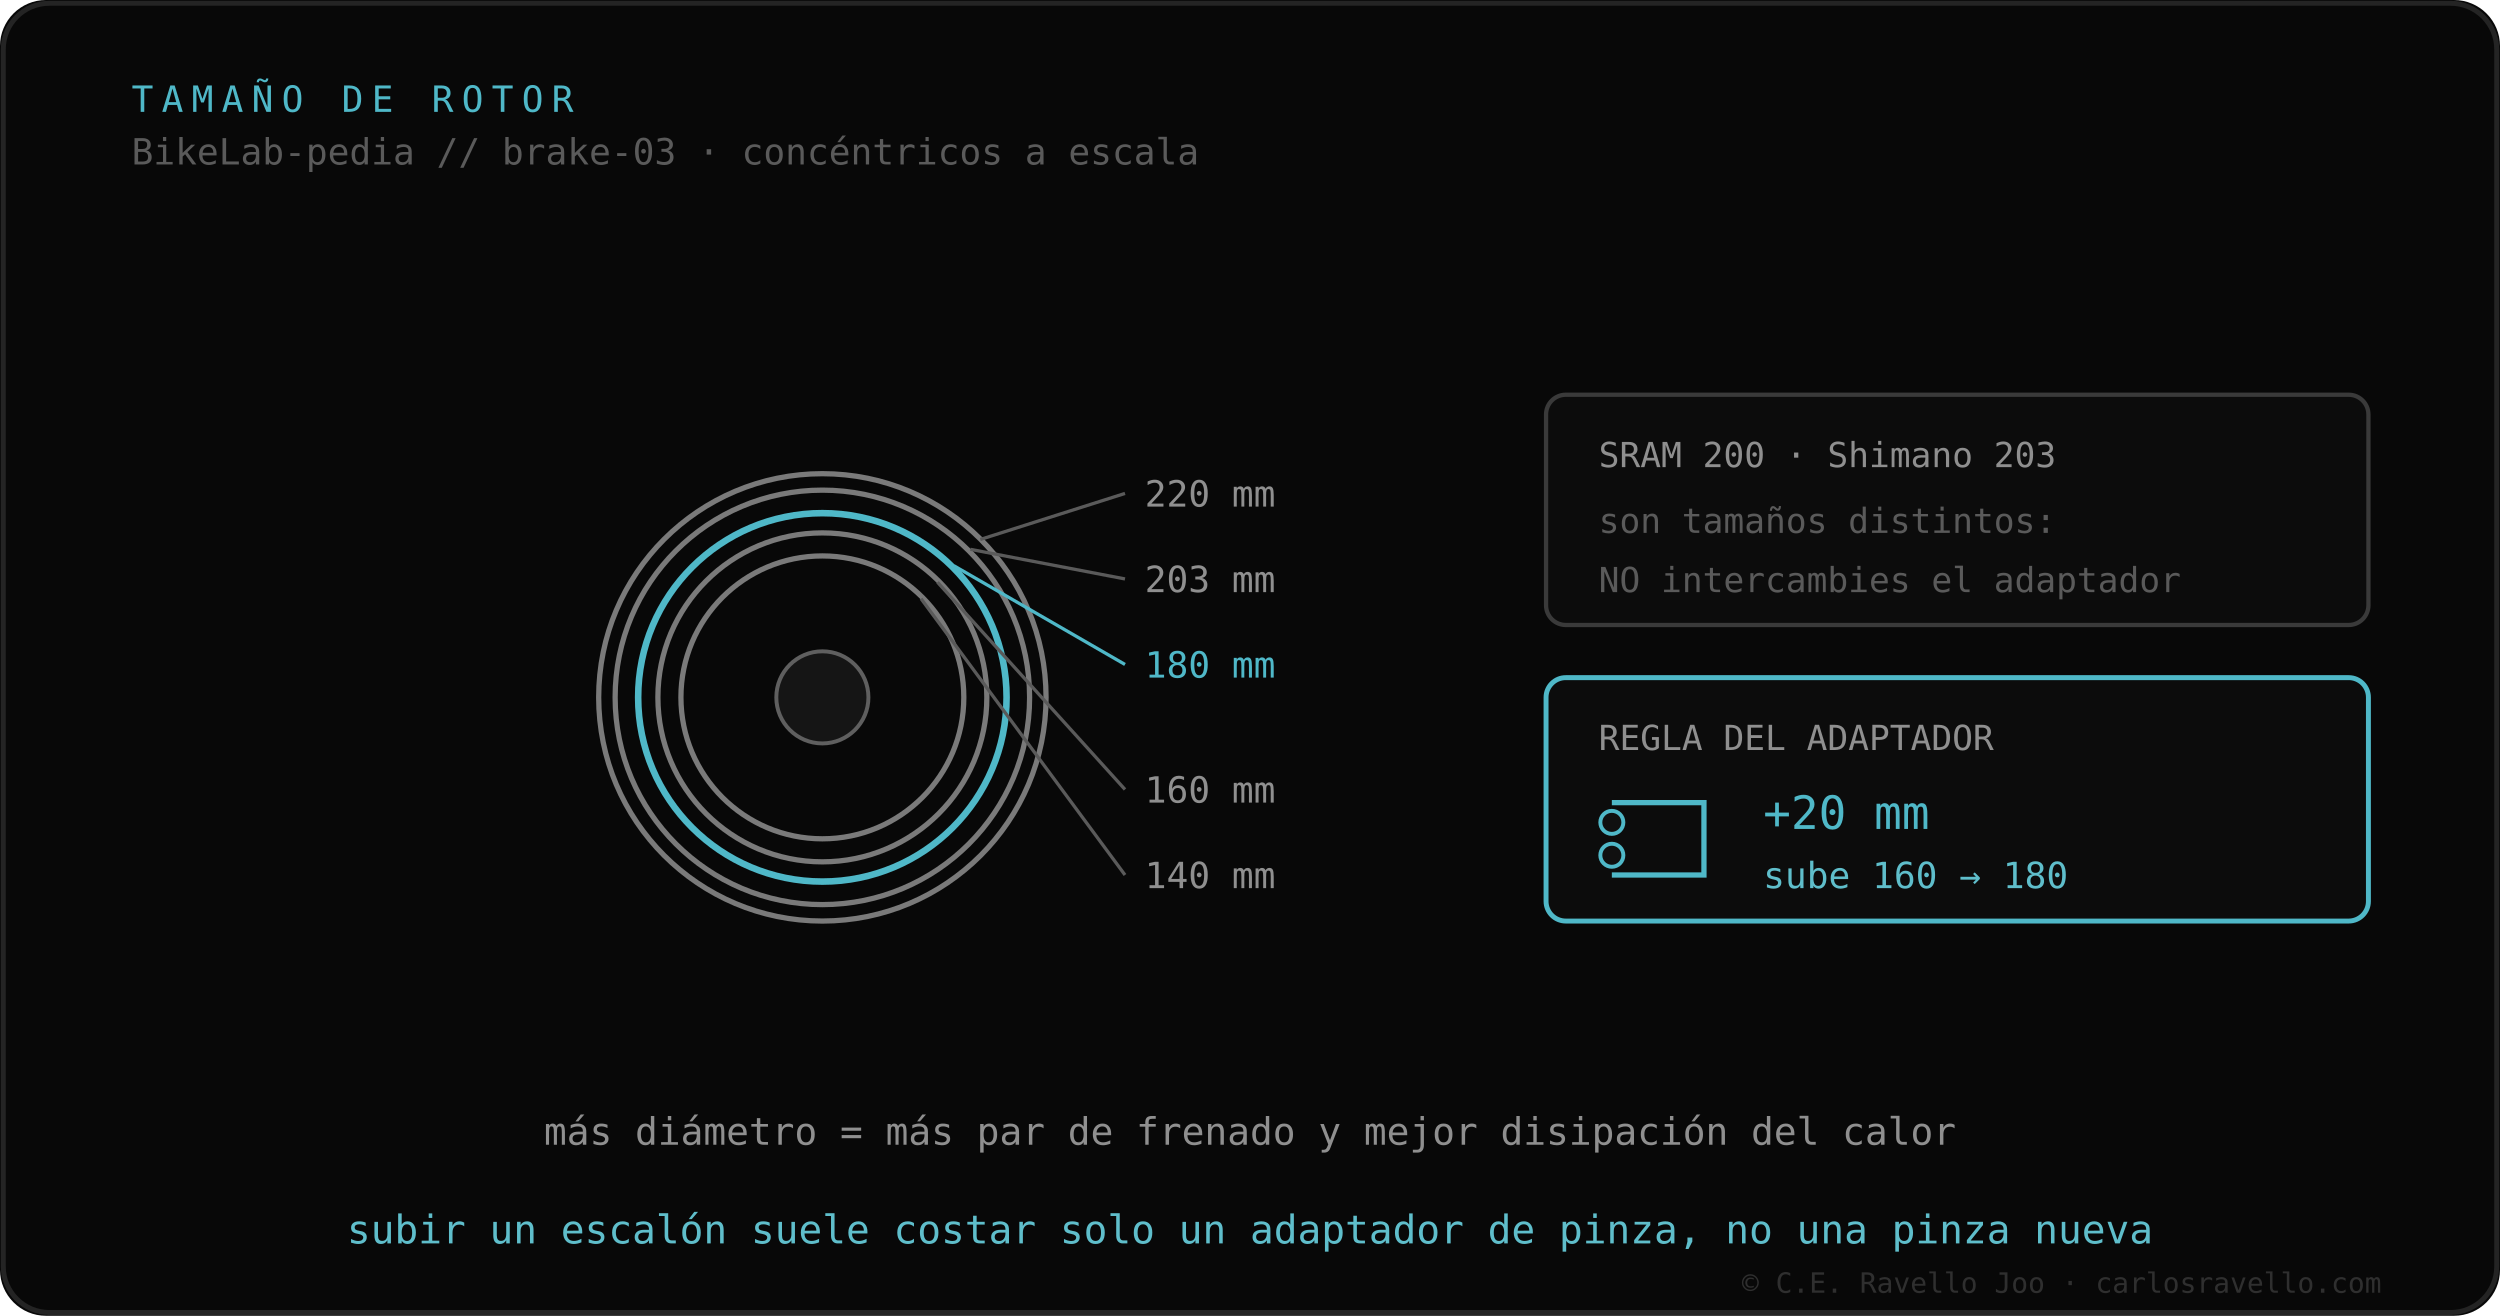
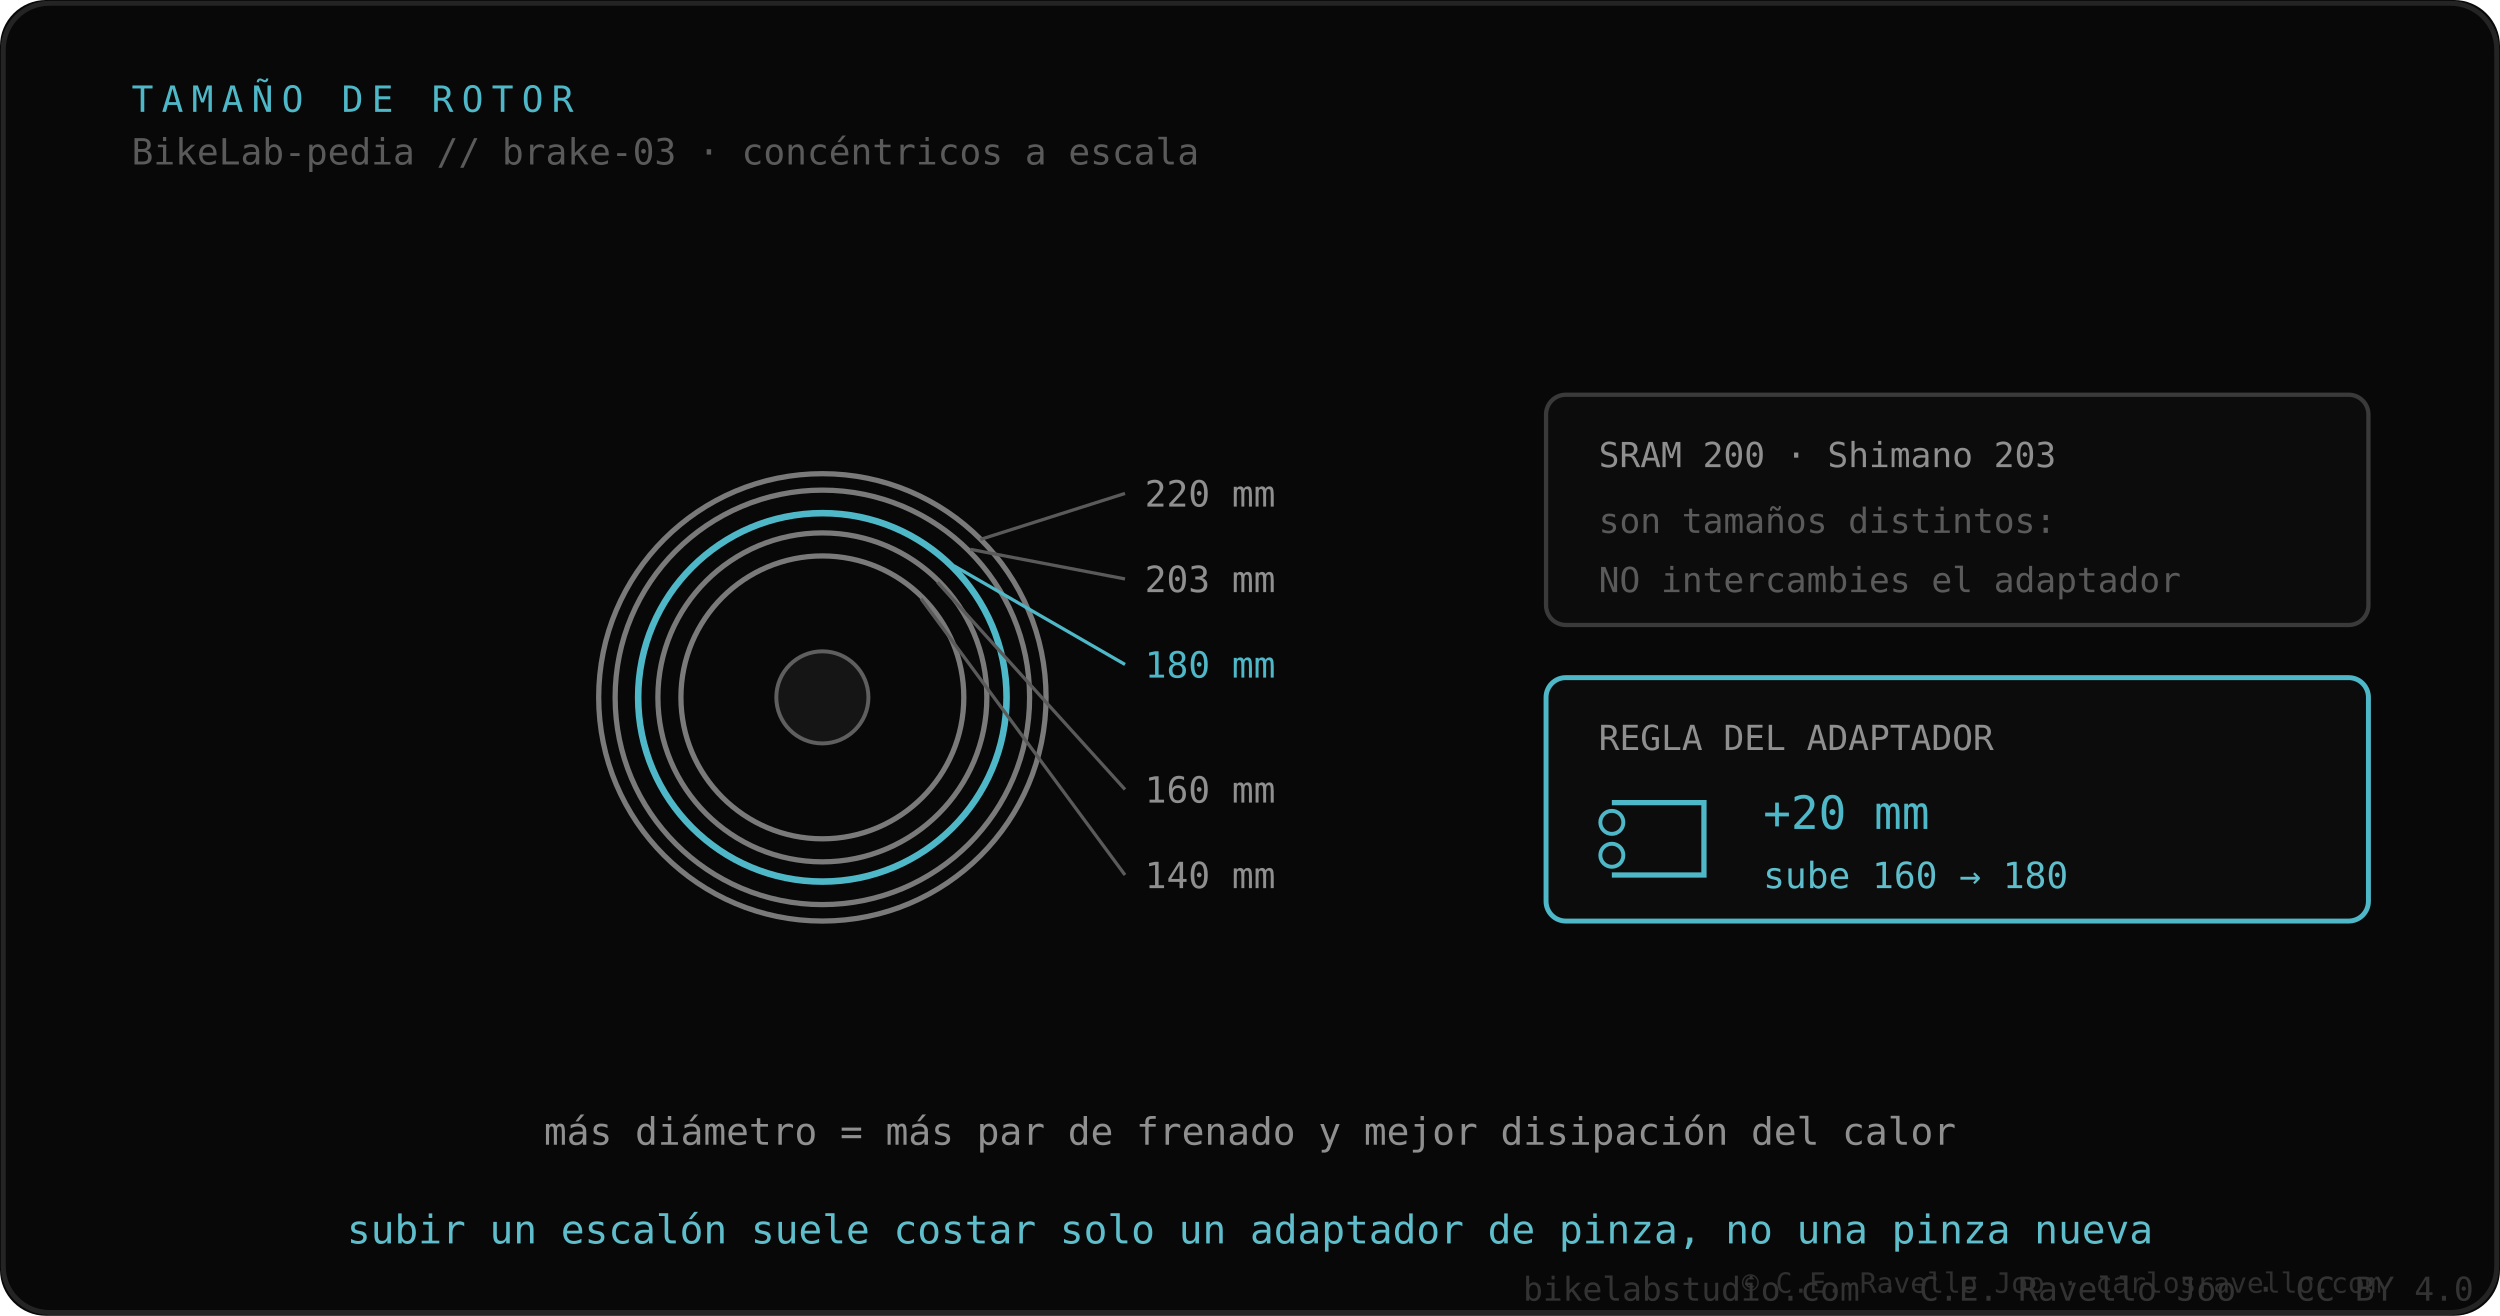
<svg xmlns="http://www.w3.org/2000/svg" viewBox="0 0 760 400" shape-rendering="geometricPrecision" text-rendering="geometricPrecision">
  <g font-family="'IBM Plex Mono', ui-monospace, monospace">
    <rect x="0" y="0" width="760" height="400" rx="14" fill="#080808" />
    <rect x="1" y="1" width="758" height="398" rx="14" fill="none" stroke="#242424" stroke-width="1.5" />
    <text x="40" y="34" fill="#4fb8c8" font-size="11" letter-spacing="2.5">TAMAÑO DE ROTOR</text>
    <text x="40" y="50" fill="#5a5a5a" font-size="11">BikeLab-pedia // brake-03 · concéntricos a escala</text>
    <circle cx="250" cy="212" r="68" fill="none" stroke="#7a7a7a" stroke-width="1.6" />
    <circle cx="250" cy="212" r="63" fill="none" stroke="#7a7a7a" stroke-width="1.6" />
    <circle cx="250" cy="212" r="56" fill="none" stroke="#4fb8c8" stroke-width="2" />
    <circle cx="250" cy="212" r="50" fill="none" stroke="#7a7a7a" stroke-width="1.6" />
    <circle cx="250" cy="212" r="43" fill="none" stroke="#7a7a7a" stroke-width="1.6" />
    <circle cx="250" cy="212" r="14" fill="#151515" stroke="#5f5f5f" stroke-width="1.2" />
    <g font-size="11">
      <line x1="298" y1="164" x2="342" y2="150" stroke="#5a5a5a" />
      <text x="348" y="154" fill="#8f8f8f">220 mm</text>
      <line x1="295" y1="167" x2="342" y2="176" stroke="#5a5a5a" />
      <text x="348" y="180" fill="#8f8f8f">203 mm</text>
      <line x1="290" y1="172" x2="342" y2="202" stroke="#4fb8c8" />
      <text x="348" y="206" fill="#4fb8c8">180 mm</text>
      <line x1="285" y1="177" x2="342" y2="240" stroke="#5a5a5a" />
      <text x="348" y="244" fill="#8f8f8f">160 mm</text>
      <line x1="280" y1="182" x2="342" y2="266" stroke="#5a5a5a" />
      <text x="348" y="270" fill="#8f8f8f">140 mm</text>
    </g>
    <rect x="470" y="120" width="250" height="70" rx="6" fill="#0c0c0c" stroke="#3a3a3a" stroke-width="1.3" />
    <text x="486" y="142" fill="#8f8f8f" font-size="10.5">SRAM 200 · Shimano 203</text>
    <text x="486" y="162" fill="#5a5a5a" font-size="10.5">son tamaños distintos:</text>
    <text x="486" y="180" fill="#5a5a5a" font-size="10.5">NO intercambies el adaptador</text>
    <rect x="470" y="206" width="250" height="74" rx="6" fill="#0c0c0c" stroke="#4fb8c8" stroke-width="1.5" />
    <text x="486" y="228" fill="#8f8f8f" font-size="10.5">REGLA DEL ADAPTADOR</text>
    <path d="M490 244 h28 v22 h-28" fill="none" stroke="#4fb8c8" stroke-width="1.6" />
    <circle cx="490" cy="250" r="3.5" fill="#101010" stroke="#4fb8c8" stroke-width="1.2" />
    <circle cx="490" cy="260" r="3.5" fill="#101010" stroke="#4fb8c8" stroke-width="1.2" />
    <text x="536" y="252" fill="#4fb8c8" font-size="14">+20 mm</text>
    <text x="536" y="270" fill="#5fbecb" font-size="11">sube 160 → 180</text>
    <text x="380" y="348" fill="#8f8f8f" font-size="11.5" text-anchor="middle">más diámetro = más par de frenado y mejor disipación del calor</text>
    <text x="380" y="378" fill="#5fbecb" font-size="12" text-anchor="middle">subir un escalón suele costar solo un adaptador de pinza, no una pinza nueva</text>
    <text x="724" y="393" fill="#2f2f2f" font-size="8.5" text-anchor="end">© C.E. Ravello Joo · carlosravello.com</text>
  </g>
+   <text x="752" y="395.4" text-anchor="end" font-family="'IBM Plex Mono',monospace" font-size="10" fill="#333">bikelabstudio.com · C.E. Ravello Joo · CC BY 4.0</text>
</svg>
